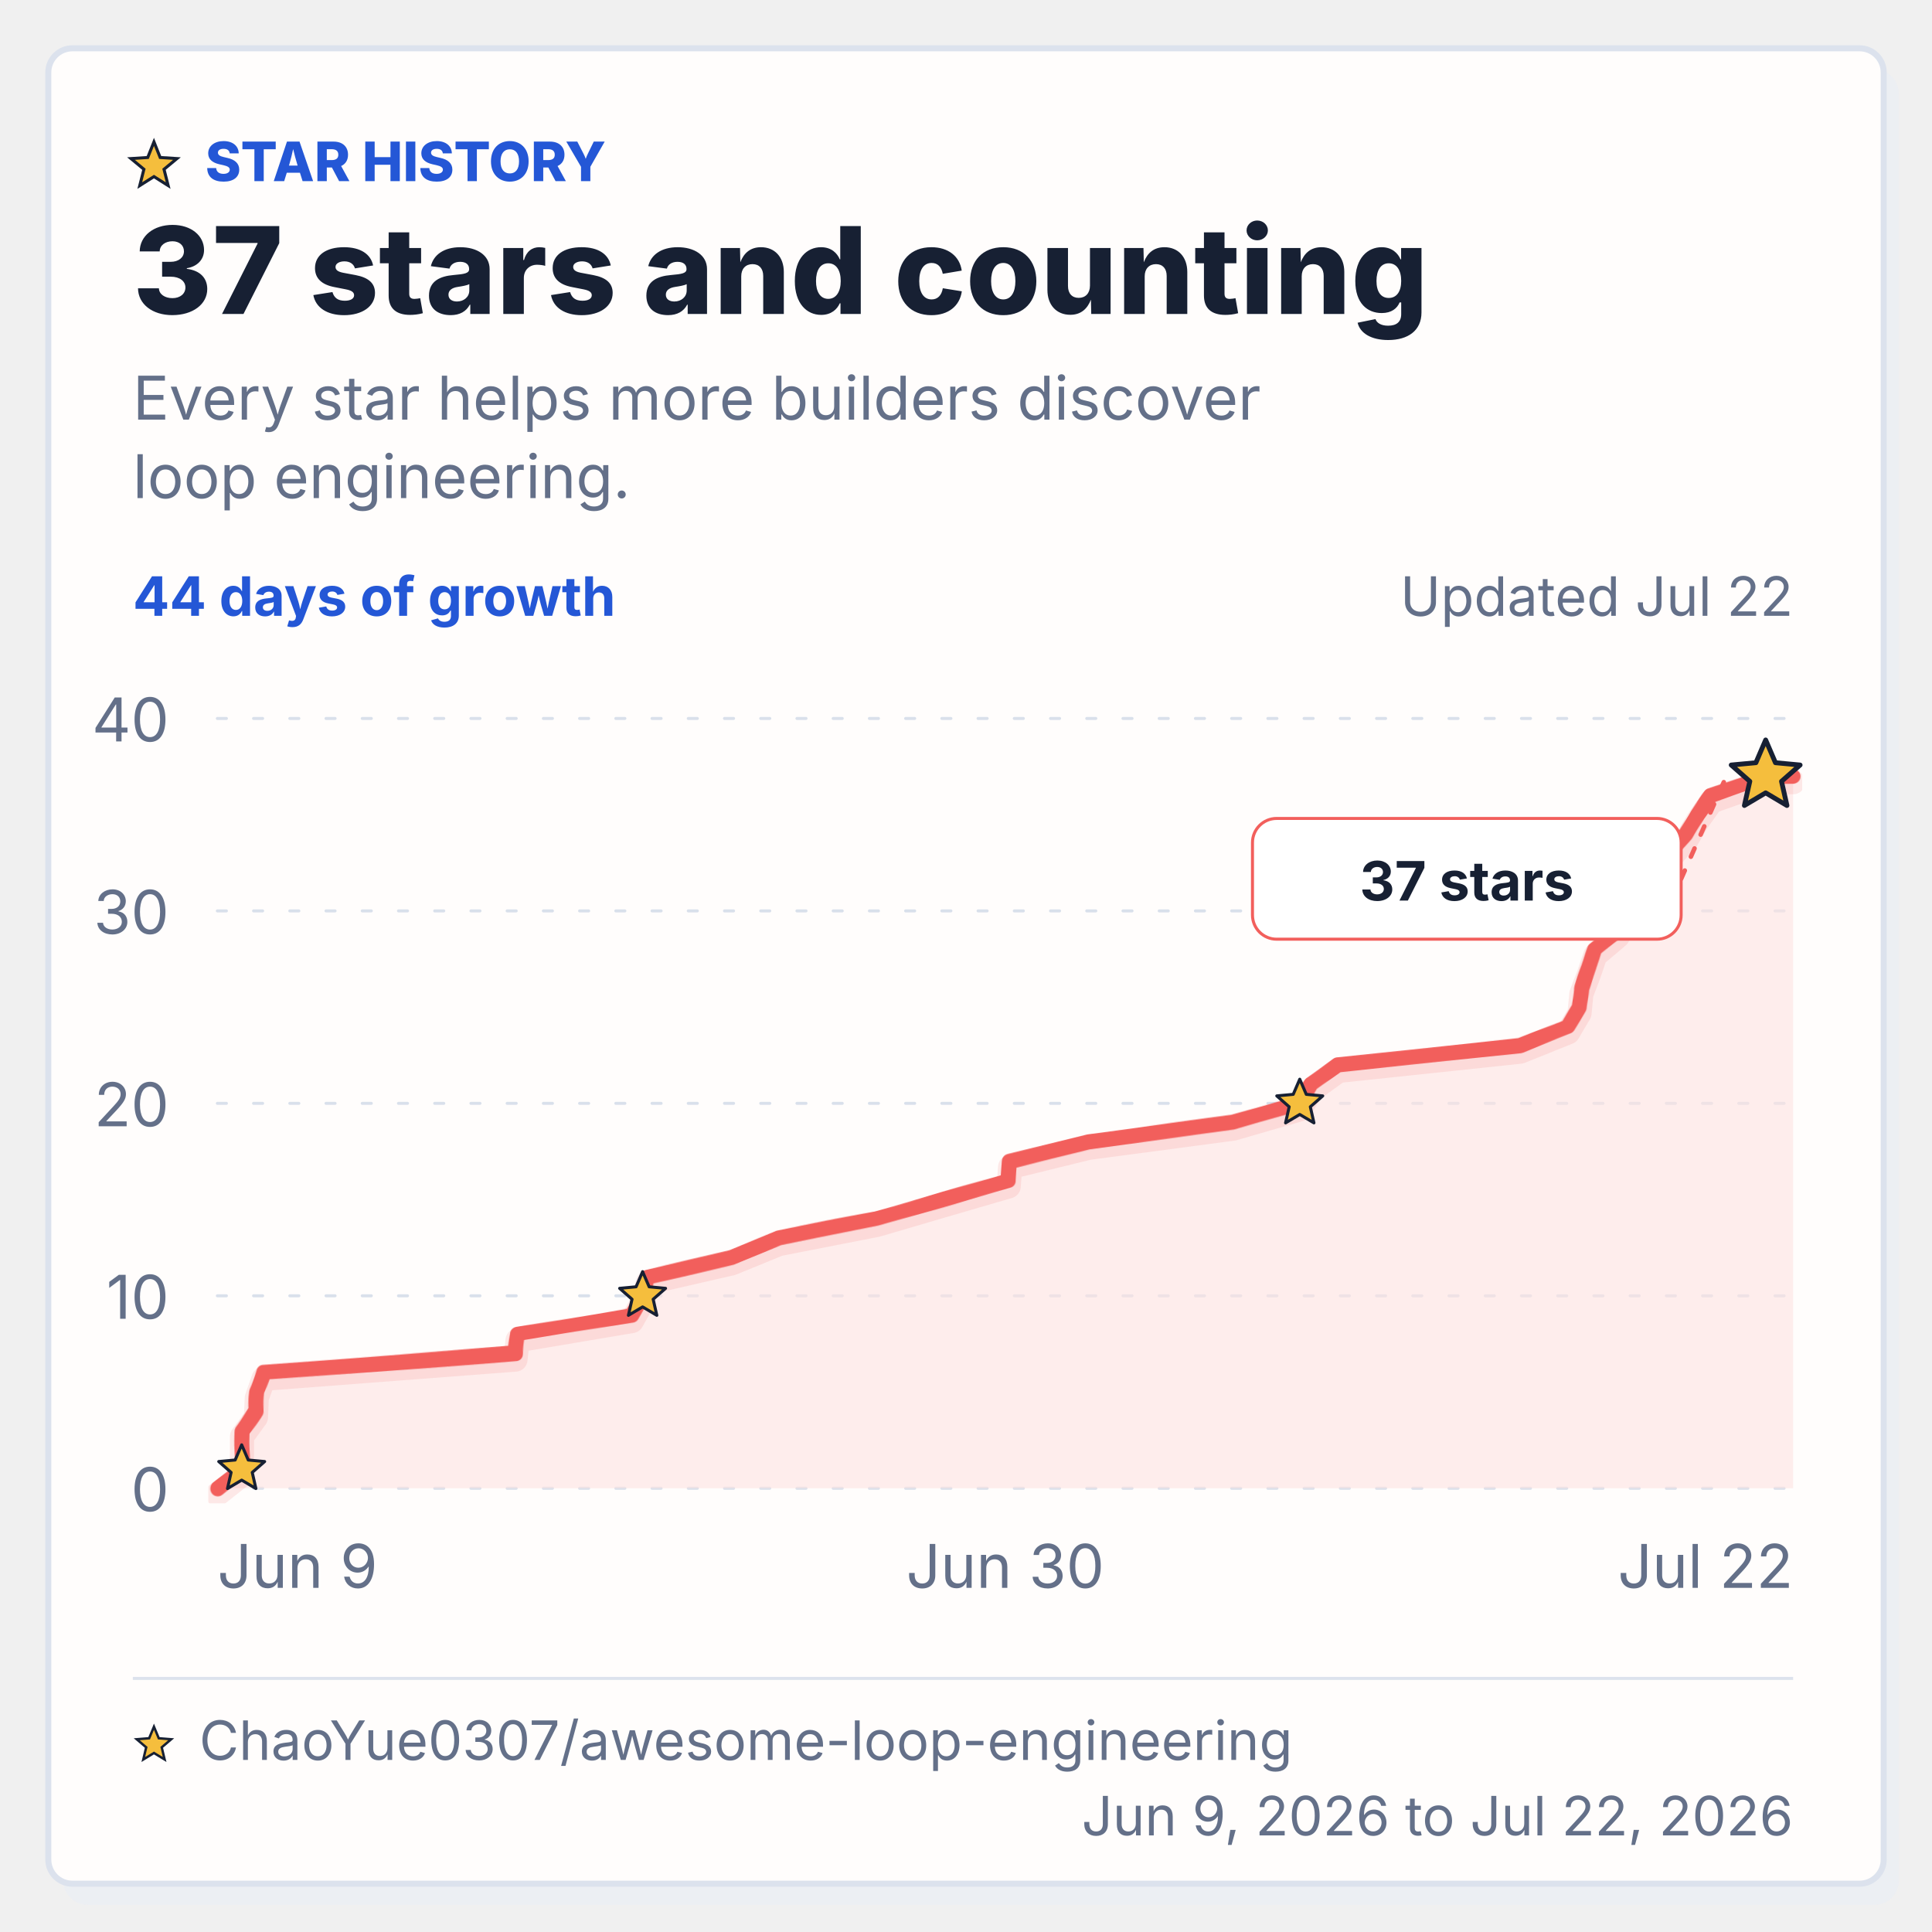
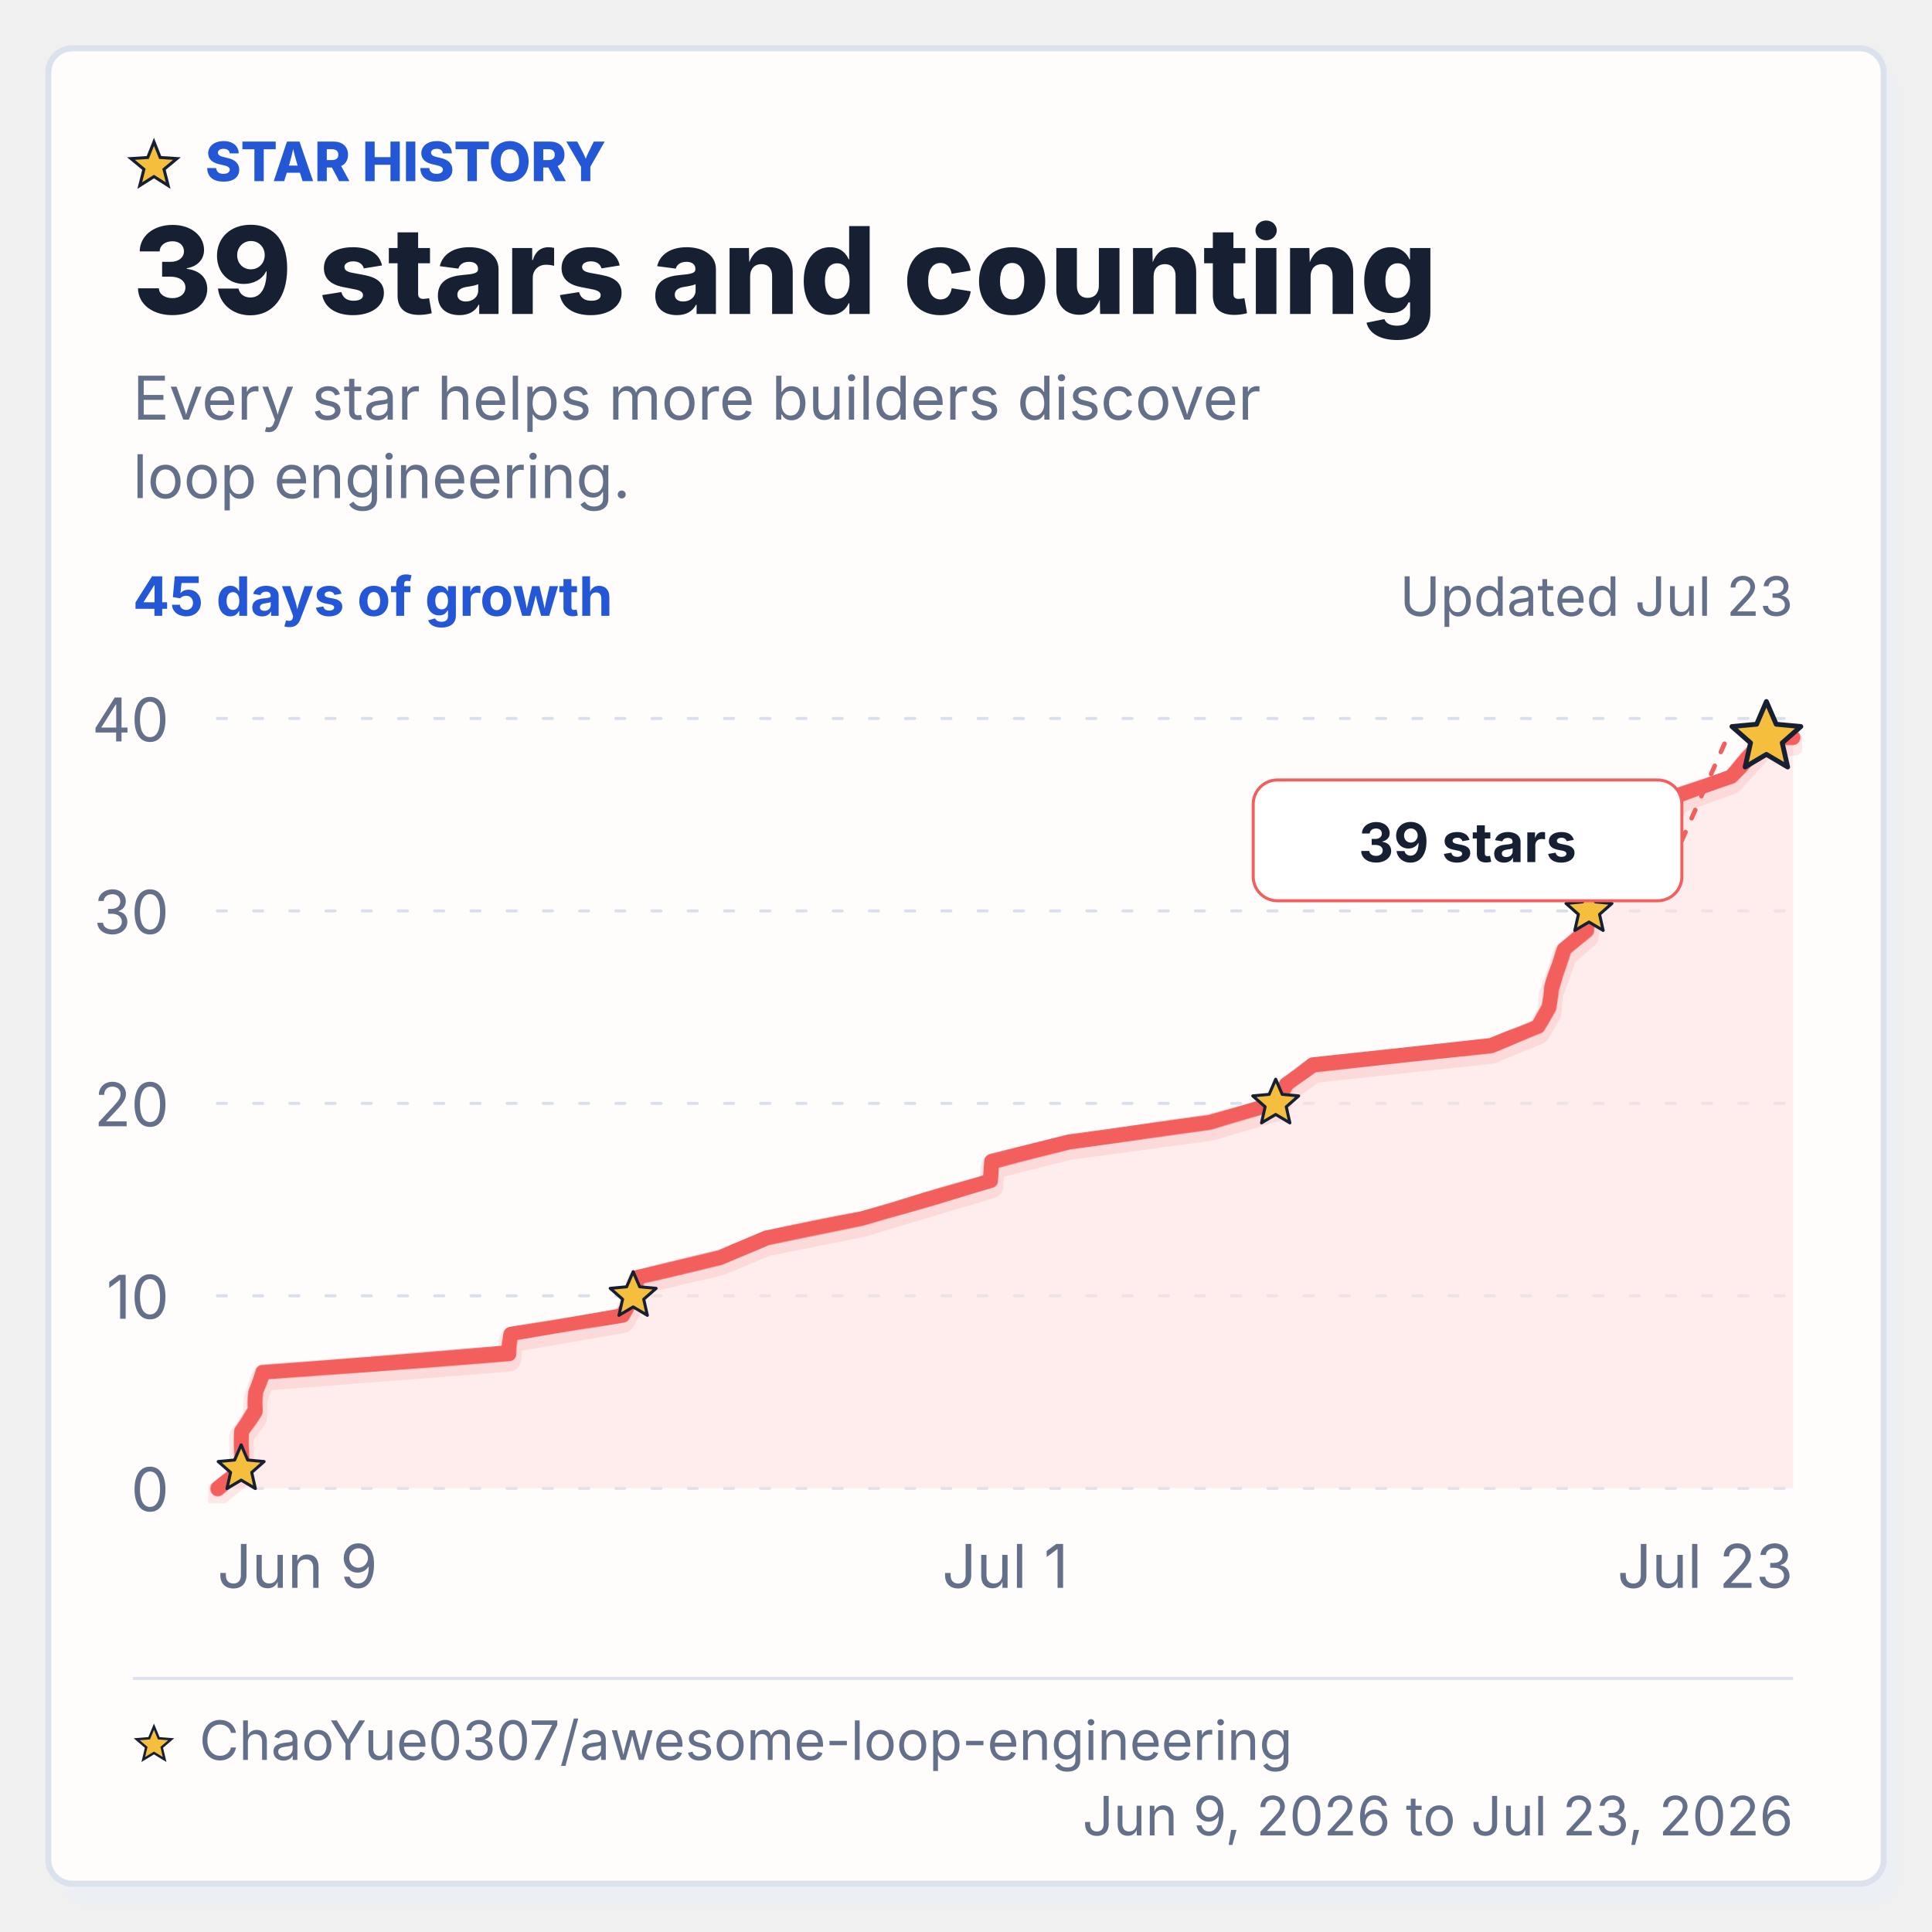
<svg xmlns="http://www.w3.org/2000/svg" width="640" height="640" viewBox="0 0 640 640" role="img" aria-labelledby="title desc">
  <style>
    text { font-family: ui-rounded, 'SF Pro Rounded', 'Nunito Sans', -apple-system, BlinkMacSystemFont, 'Segoe UI', sans-serif; letter-spacing: 0; }
  </style>
  <defs>
    <filter id="rough-line" x="-3%" y="-6%" width="106%" height="112%">
      <feTurbulence type="fractalNoise" baseFrequency="0.008 0.12" numOctaves="1" seed="17" result="noise" />
      <feDisplacementMap in="SourceGraphic" in2="noise" scale="1.2" xChannelSelector="R" yChannelSelector="G" />
    </filter>
    <clipPath id="plot-clip">
      <rect x="69" y="233" width="528" height="265" />
    </clipPath>
  </defs>
  <rect x="21" y="23" width="608" height="608" rx="8" fill="#E9EDF5" opacity="0.58" />
  <rect x="16" y="16" width="608" height="608" rx="8" fill="#FFFDFC" stroke="#DCE2ED" stroke-width="2" />
  <path d="M 51 47 L 53.06 52.17 L 58.61 52.53 L 54.33 56.08 L 55.7 61.47 L 51 58.5 L 46.3 61.47 L 47.67 56.08 L 43.39 52.53 L 48.94 52.17 Z" fill="#F5BE3D" stroke="#172033" stroke-width="1" />
  <text x="68" y="60" fill="#2457D6" font-size="18" font-weight="800">STAR HISTORY</text>
-   <text x="44" y="104" fill="#172033" font-size="40" font-weight="760">37 stars and counting</text>
+   <text x="44" y="104" fill="#172033" font-size="40" font-weight="760">39 stars and counting</text>
  <text x="44" y="139" fill="#647089" font-size="20">Every star helps more builders discover</text>
  <text x="44" y="165" fill="#647089" font-size="20">loop engineering.</text>
-   <text x="44" y="204" fill="#2457D6" font-size="18" font-weight="700">44 days of growth</text>
-   <text x="594" y="204" fill="#647089" font-size="18" text-anchor="end">Updated Jul 22</text>
+   <text x="44" y="204" fill="#2457D6" font-size="18" font-weight="700">45 days of growth</text>
+   <text x="594" y="204" fill="#647089" font-size="18" text-anchor="end">Updated Jul 23</text>
  <line x1="72" y1="493" x2="594" y2="493" stroke="#D9E0EB" stroke-width="1" stroke-dasharray="3 9" stroke-linecap="round" />
  <text x="56" y="500.6" fill="#647089" font-size="20" text-anchor="end">0</text>
  <line x1="72" y1="429.25" x2="594" y2="429.25" stroke="#D9E0EB" stroke-width="1" stroke-dasharray="3 9" stroke-linecap="round" />
  <text x="56" y="436.85" fill="#647089" font-size="20" text-anchor="end">10</text>
  <line x1="72" y1="365.5" x2="594" y2="365.5" stroke="#D9E0EB" stroke-width="1" stroke-dasharray="3 9" stroke-linecap="round" />
  <text x="56" y="373.1" fill="#647089" font-size="20" text-anchor="end">20</text>
  <line x1="72" y1="301.75" x2="594" y2="301.75" stroke="#D9E0EB" stroke-width="1" stroke-dasharray="3 9" stroke-linecap="round" />
  <text x="56" y="309.35" fill="#647089" font-size="20" text-anchor="end">30</text>
  <line x1="72" y1="238" x2="594" y2="238" stroke="#D9E0EB" stroke-width="1" stroke-dasharray="3 9" stroke-linecap="round" />
  <text x="56" y="245.6" fill="#647089" font-size="20" text-anchor="end">40</text>
  <text x="72" y="526" fill="#647089" font-size="20" text-anchor="start">Jun 9</text>
-   <text x="333" y="526" fill="#647089" font-size="20" text-anchor="middle">Jun 30</text>
-   <text x="594" y="526" fill="#647089" font-size="20" text-anchor="end">Jul 22</text>
+   <text x="333" y="526" fill="#647089" font-size="20" text-anchor="middle">Jul 1</text>
+   <text x="594" y="526" fill="#647089" font-size="20" text-anchor="end">Jul 23</text>
  <g clip-path="url(#plot-clip)">
-     <path d="M 72 493 L 80.06 486.62 L 80.16 480.25 L 80.17 473.88 L 84.79 467.5 L 85.06 461.12 L 87.28 454.75 L 170.75 448.38 L 171.45 442 L 209.29 435.62 L 212.87 429.25 L 214.63 422.88 L 242.43 416.5 L 258.01 410.12 L 290.56 403.75 L 312.25 397.38 L 334.15 391 L 334.61 384.62 L 360.54 378.25 L 408.51 371.88 L 430.56 365.5 L 434.56 359.12 L 443.38 352.75 L 503.58 346.38 L 519.46 340 L 523.24 333.62 L 523.85 327.25 L 526.28 320.88 L 528.44 314.5 L 535.97 308.12 L 536.69 301.75 L 536.91 295.38 L 545.11 289 L 552.89 282.62 L 558.64 276.25 L 562.42 269.88 L 566.93 263.5 L 584.9 257.12 L 594 257.12 V 493 H 72 Z" fill="#FDE3E1" opacity="0.6" />
-     <path d="M 72 493 L 80.06 486.62 L 80.16 480.25 L 80.17 473.88 L 84.79 467.5 L 85.06 461.12 L 87.28 454.75 L 170.75 448.38 L 171.45 442 L 209.29 435.62 L 212.87 429.25 L 214.63 422.88 L 242.43 416.5 L 258.01 410.12 L 290.56 403.75 L 312.25 397.38 L 334.15 391 L 334.61 384.62 L 360.54 378.25 L 408.51 371.88 L 430.56 365.5 L 434.56 359.12 L 443.38 352.75 L 503.58 346.38 L 519.46 340 L 523.24 333.62 L 523.85 327.25 L 526.28 320.88 L 528.44 314.5 L 535.97 308.12 L 536.69 301.75 L 536.91 295.38 L 545.11 289 L 552.89 282.62 L 558.64 276.25 L 562.42 269.88 L 566.93 263.5 L 584.9 257.12 L 594 257.12" fill="none" stroke="#F25F5C" stroke-width="8" stroke-linejoin="round" stroke-linecap="round" opacity="0.13" transform="translate(0 2)" />
-     <path d="M 72 493 L 80.06 486.62 L 80.16 480.25 L 80.17 473.88 L 84.79 467.5 L 85.06 461.12 L 87.28 454.75 L 170.75 448.38 L 171.45 442 L 209.29 435.62 L 212.87 429.25 L 214.63 422.88 L 242.43 416.5 L 258.01 410.12 L 290.56 403.75 L 312.25 397.38 L 334.15 391 L 334.61 384.62 L 360.54 378.25 L 408.51 371.88 L 430.56 365.5 L 434.56 359.12 L 443.38 352.75 L 503.58 346.38 L 519.46 340 L 523.24 333.62 L 523.85 327.25 L 526.28 320.88 L 528.44 314.5 L 535.97 308.12 L 536.69 301.75 L 536.91 295.38 L 545.11 289 L 552.89 282.62 L 558.64 276.25 L 562.42 269.88 L 566.93 263.5 L 584.9 257.12 L 594 257.12" fill="none" stroke="#F25F5C" stroke-width="5" stroke-linejoin="round" stroke-linecap="round" filter="url(#rough-line)" />
+     <path d="M 72 493 L 79.89 486.62 L 79.98 480.25 L 79.99 473.88 L 84.5 467.5 L 84.77 461.12 L 86.94 454.75 L 168.56 448.38 L 169.24 442 L 206.24 435.62 L 209.74 429.25 L 211.46 422.88 L 238.65 416.5 L 253.88 410.12 L 285.7 403.75 L 306.91 397.38 L 328.32 391 L 328.78 384.62 L 354.13 378.25 L 401.03 371.88 L 422.59 365.5 L 426.5 359.12 L 435.13 352.75 L 493.98 346.38 L 509.52 340 L 513.21 333.62 L 513.81 327.25 L 516.18 320.88 L 518.3 314.5 L 525.66 308.12 L 526.37 301.75 L 526.58 295.38 L 534.6 289 L 542.21 282.62 L 547.82 276.25 L 551.52 269.88 L 555.93 263.5 L 573.5 257.12 L 585.14 244.38 L 594 244.38 V 493 H 72 Z" fill="#FDE3E1" opacity="0.6" />
+     <path d="M 72 493 L 79.89 486.62 L 79.98 480.25 L 79.99 473.88 L 84.5 467.5 L 84.77 461.12 L 86.94 454.75 L 168.56 448.38 L 169.24 442 L 206.24 435.62 L 209.74 429.25 L 211.46 422.88 L 238.65 416.5 L 253.88 410.12 L 285.7 403.75 L 306.91 397.38 L 328.32 391 L 328.78 384.62 L 354.13 378.25 L 401.03 371.88 L 422.59 365.5 L 426.5 359.12 L 435.13 352.75 L 493.98 346.38 L 509.52 340 L 513.21 333.62 L 513.81 327.25 L 516.18 320.88 L 518.3 314.5 L 525.66 308.12 L 526.37 301.75 L 526.58 295.38 L 534.6 289 L 542.21 282.62 L 547.82 276.25 L 551.52 269.88 L 555.93 263.5 L 573.5 257.12 L 585.14 244.38 L 594 244.38" fill="none" stroke="#F25F5C" stroke-width="8" stroke-linejoin="round" stroke-linecap="round" opacity="0.13" transform="translate(0 2)" />
+     <path d="M 72 493 L 79.89 486.62 L 79.98 480.25 L 79.99 473.88 L 84.5 467.5 L 84.77 461.12 L 86.94 454.75 L 168.56 448.38 L 169.24 442 L 206.24 435.62 L 209.74 429.25 L 211.46 422.88 L 238.65 416.5 L 253.88 410.12 L 285.7 403.75 L 306.91 397.38 L 328.32 391 L 328.78 384.62 L 354.13 378.25 L 401.03 371.88 L 422.59 365.5 L 426.5 359.12 L 435.13 352.75 L 493.98 346.38 L 509.52 340 L 513.21 333.62 L 513.81 327.25 L 516.18 320.88 L 518.3 314.5 L 525.66 308.12 L 526.37 301.75 L 526.58 295.38 L 534.6 289 L 542.21 282.62 L 547.82 276.25 L 551.52 269.88 L 555.93 263.5 L 573.5 257.12 L 585.14 244.38 L 594 244.38" fill="none" stroke="#F25F5C" stroke-width="5" stroke-linejoin="round" stroke-linecap="round" filter="url(#rough-line)" />
  </g>
-   <path d="M 80.06 478.62 L 82.23 483.65 L 87.67 484.15 L 83.56 487.76 L 84.77 493.1 L 80.06 490.31 L 75.36 493.1 L 76.56 487.76 L 72.46 484.15 L 77.9 483.65 Z" fill="#F5BE3D" stroke="#172033" stroke-width="1" stroke-linejoin="round" />
-   <path d="M 212.87 421.25 L 215.04 426.27 L 220.48 426.78 L 216.37 430.39 L 217.58 435.72 L 212.87 432.93 L 208.17 435.72 L 209.37 430.39 L 205.26 426.78 L 210.71 426.27 Z" fill="#F5BE3D" stroke="#172033" stroke-width="1" stroke-linejoin="round" />
-   <path d="M 430.56 357.5 L 432.72 362.52 L 438.17 363.03 L 434.06 366.64 L 435.26 371.97 L 430.56 369.18 L 425.86 371.97 L 427.06 366.64 L 422.95 363.03 L 428.4 362.52 Z" fill="#F5BE3D" stroke="#172033" stroke-width="1" stroke-linejoin="round" />
-   <path d="M 536.69 293.75 L 538.86 298.77 L 544.3 299.28 L 540.19 302.89 L 541.4 308.22 L 536.69 305.43 L 531.99 308.22 L 533.19 302.89 L 529.09 299.28 L 534.53 298.77 Z" fill="#F5BE3D" stroke="#172033" stroke-width="1" stroke-linejoin="round" />
-   <path d="M 584.9 245.12 L 588.14 252.66 L 596.31 253.42 L 590.15 258.83 L 591.95 266.83 L 584.9 262.64 L 577.85 266.83 L 579.65 258.83 L 573.49 253.42 L 581.66 252.66 Z" fill="#F5BE3D" stroke="#172033" stroke-width="1.6" stroke-linejoin="round" />
-   <path d="M 556.9 291.12 L 571.9 257.12" fill="none" stroke="#F25F5C" stroke-width="1.5" stroke-dasharray="3 5" stroke-linecap="round" />
-   <rect x="414.9" y="271.12" width="142" height="40" rx="8" fill="#FFFFFF" stroke="#F25F5C" />
-   <text x="485.9" y="298.32" fill="#172033" font-size="18" font-weight="700" text-anchor="middle">37 stars</text>
+   <path d="M 79.89 478.62 L 82.05 483.65 L 87.49 484.15 L 83.39 487.76 L 84.59 493.1 L 79.89 490.31 L 75.18 493.1 L 76.39 487.76 L 72.28 484.15 L 77.72 483.65 Z" fill="#F5BE3D" stroke="#172033" stroke-width="1" stroke-linejoin="round" />
+   <path d="M 209.74 421.25 L 211.91 426.27 L 217.35 426.78 L 213.24 430.39 L 214.45 435.72 L 209.74 432.93 L 205.04 435.72 L 206.24 430.39 L 202.13 426.78 L 207.58 426.27 Z" fill="#F5BE3D" stroke="#172033" stroke-width="1" stroke-linejoin="round" />
+   <path d="M 422.59 357.5 L 424.75 362.52 L 430.2 363.03 L 426.09 366.64 L 427.29 371.97 L 422.59 369.18 L 417.89 371.97 L 419.09 366.64 L 414.98 363.03 L 420.43 362.52 Z" fill="#F5BE3D" stroke="#172033" stroke-width="1" stroke-linejoin="round" />
+   <path d="M 526.37 293.75 L 528.53 298.77 L 533.98 299.28 L 529.87 302.89 L 531.07 308.22 L 526.37 305.43 L 521.67 308.22 L 522.87 302.89 L 518.76 299.28 L 524.21 298.77 Z" fill="#F5BE3D" stroke="#172033" stroke-width="1" stroke-linejoin="round" />
+   <path d="M 585.14 232.38 L 588.39 239.91 L 596.55 240.67 L 590.39 246.08 L 592.19 254.08 L 585.14 249.9 L 578.09 254.08 L 579.89 246.08 L 573.73 240.67 L 581.9 239.91 Z" fill="#F5BE3D" stroke="#172033" stroke-width="1.6" stroke-linejoin="round" />
+   <path d="M 557.14 278.38 L 572.14 244.38" fill="none" stroke="#F25F5C" stroke-width="1.5" stroke-dasharray="3 5" stroke-linecap="round" />
+   <rect x="415.14" y="258.38" width="142" height="40" rx="8" fill="#FFFFFF" stroke="#F25F5C" />
+   <text x="486.14" y="285.57" fill="#172033" font-size="18" font-weight="700" text-anchor="middle">39 stars</text>
  <line x1="44" y1="556" x2="594" y2="556" stroke="#DCE2ED" />
  <path d="M 51 572 L 52.59 575.82 L 56.71 576.15 L 53.57 578.83 L 54.53 582.85 L 51 580.7 L 47.47 582.85 L 48.43 578.83 L 45.29 576.15 L 49.41 575.82 Z" fill="#F5BE3D" stroke="#172033" stroke-width="0.8" />
  <text x="66" y="583" fill="#647089" font-size="18">ChaoYue0307/awesome-loop-engineering</text>
-   <text x="594" y="608" fill="#647089" font-size="18" text-anchor="end">Jun 9, 2026 to Jul 22, 2026</text>
+   <text x="594" y="608" fill="#647089" font-size="18" text-anchor="end">Jun 9, 2026 to Jul 23, 2026</text>
</svg>
